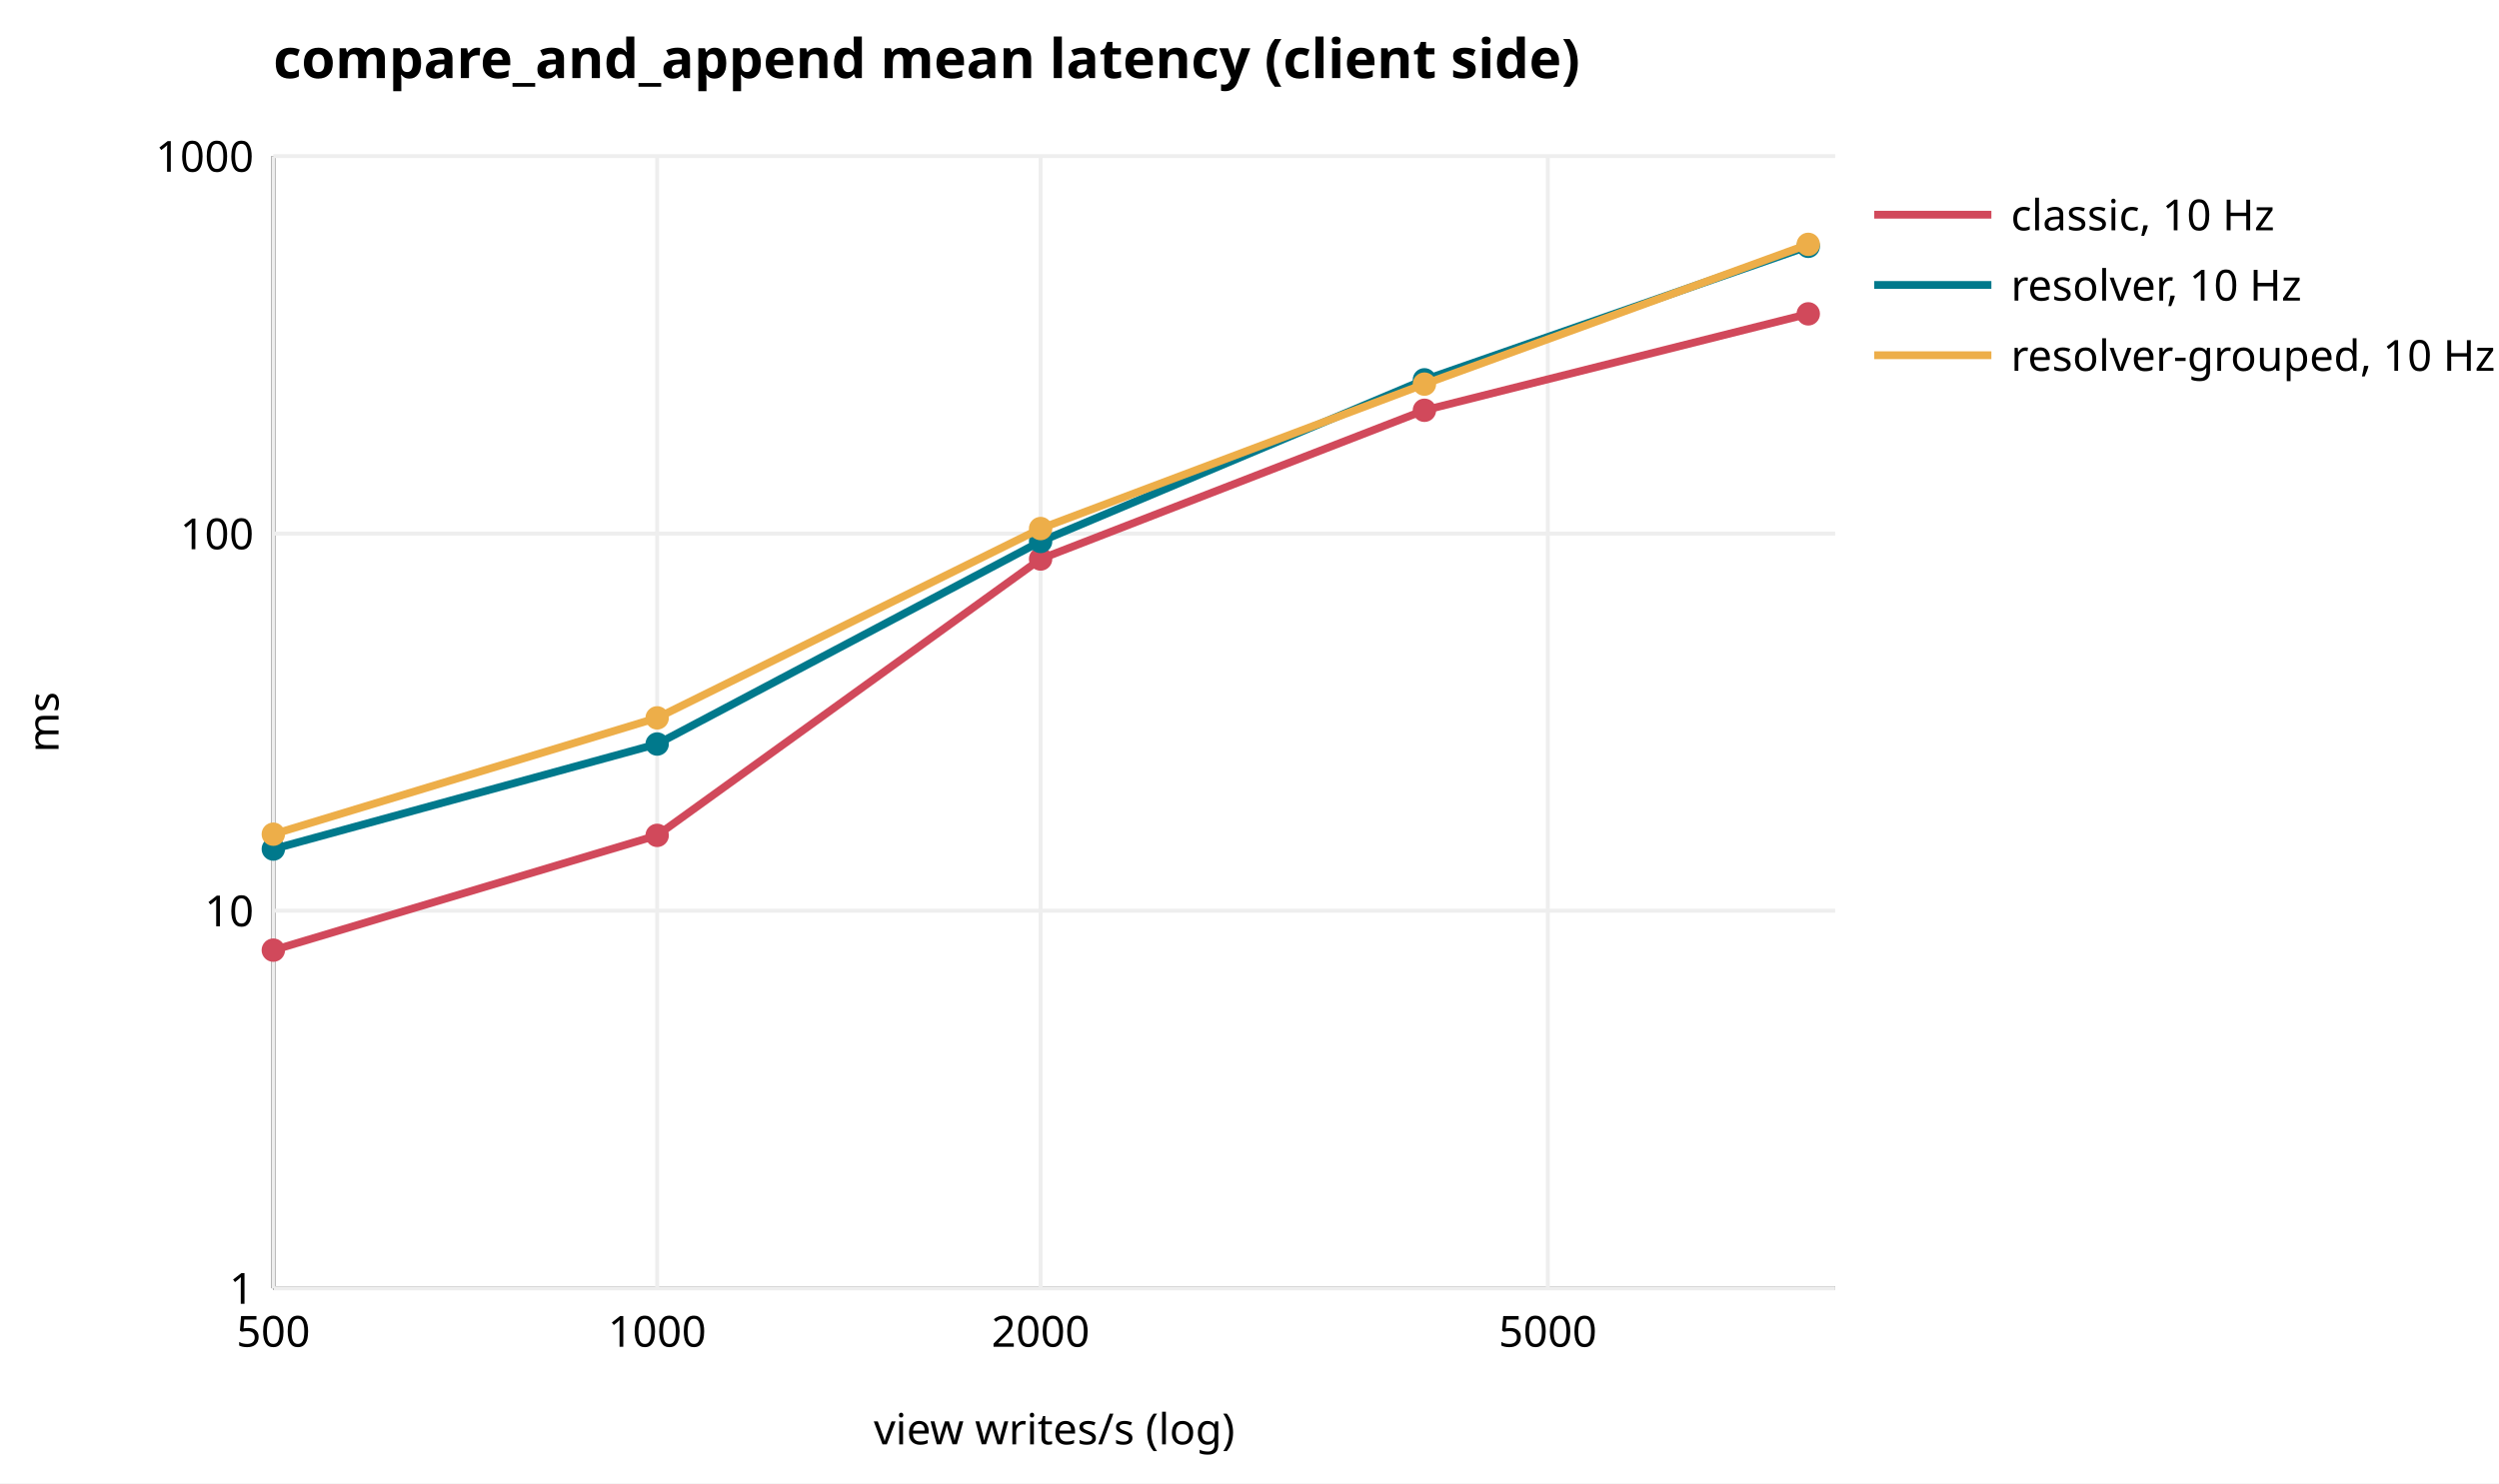
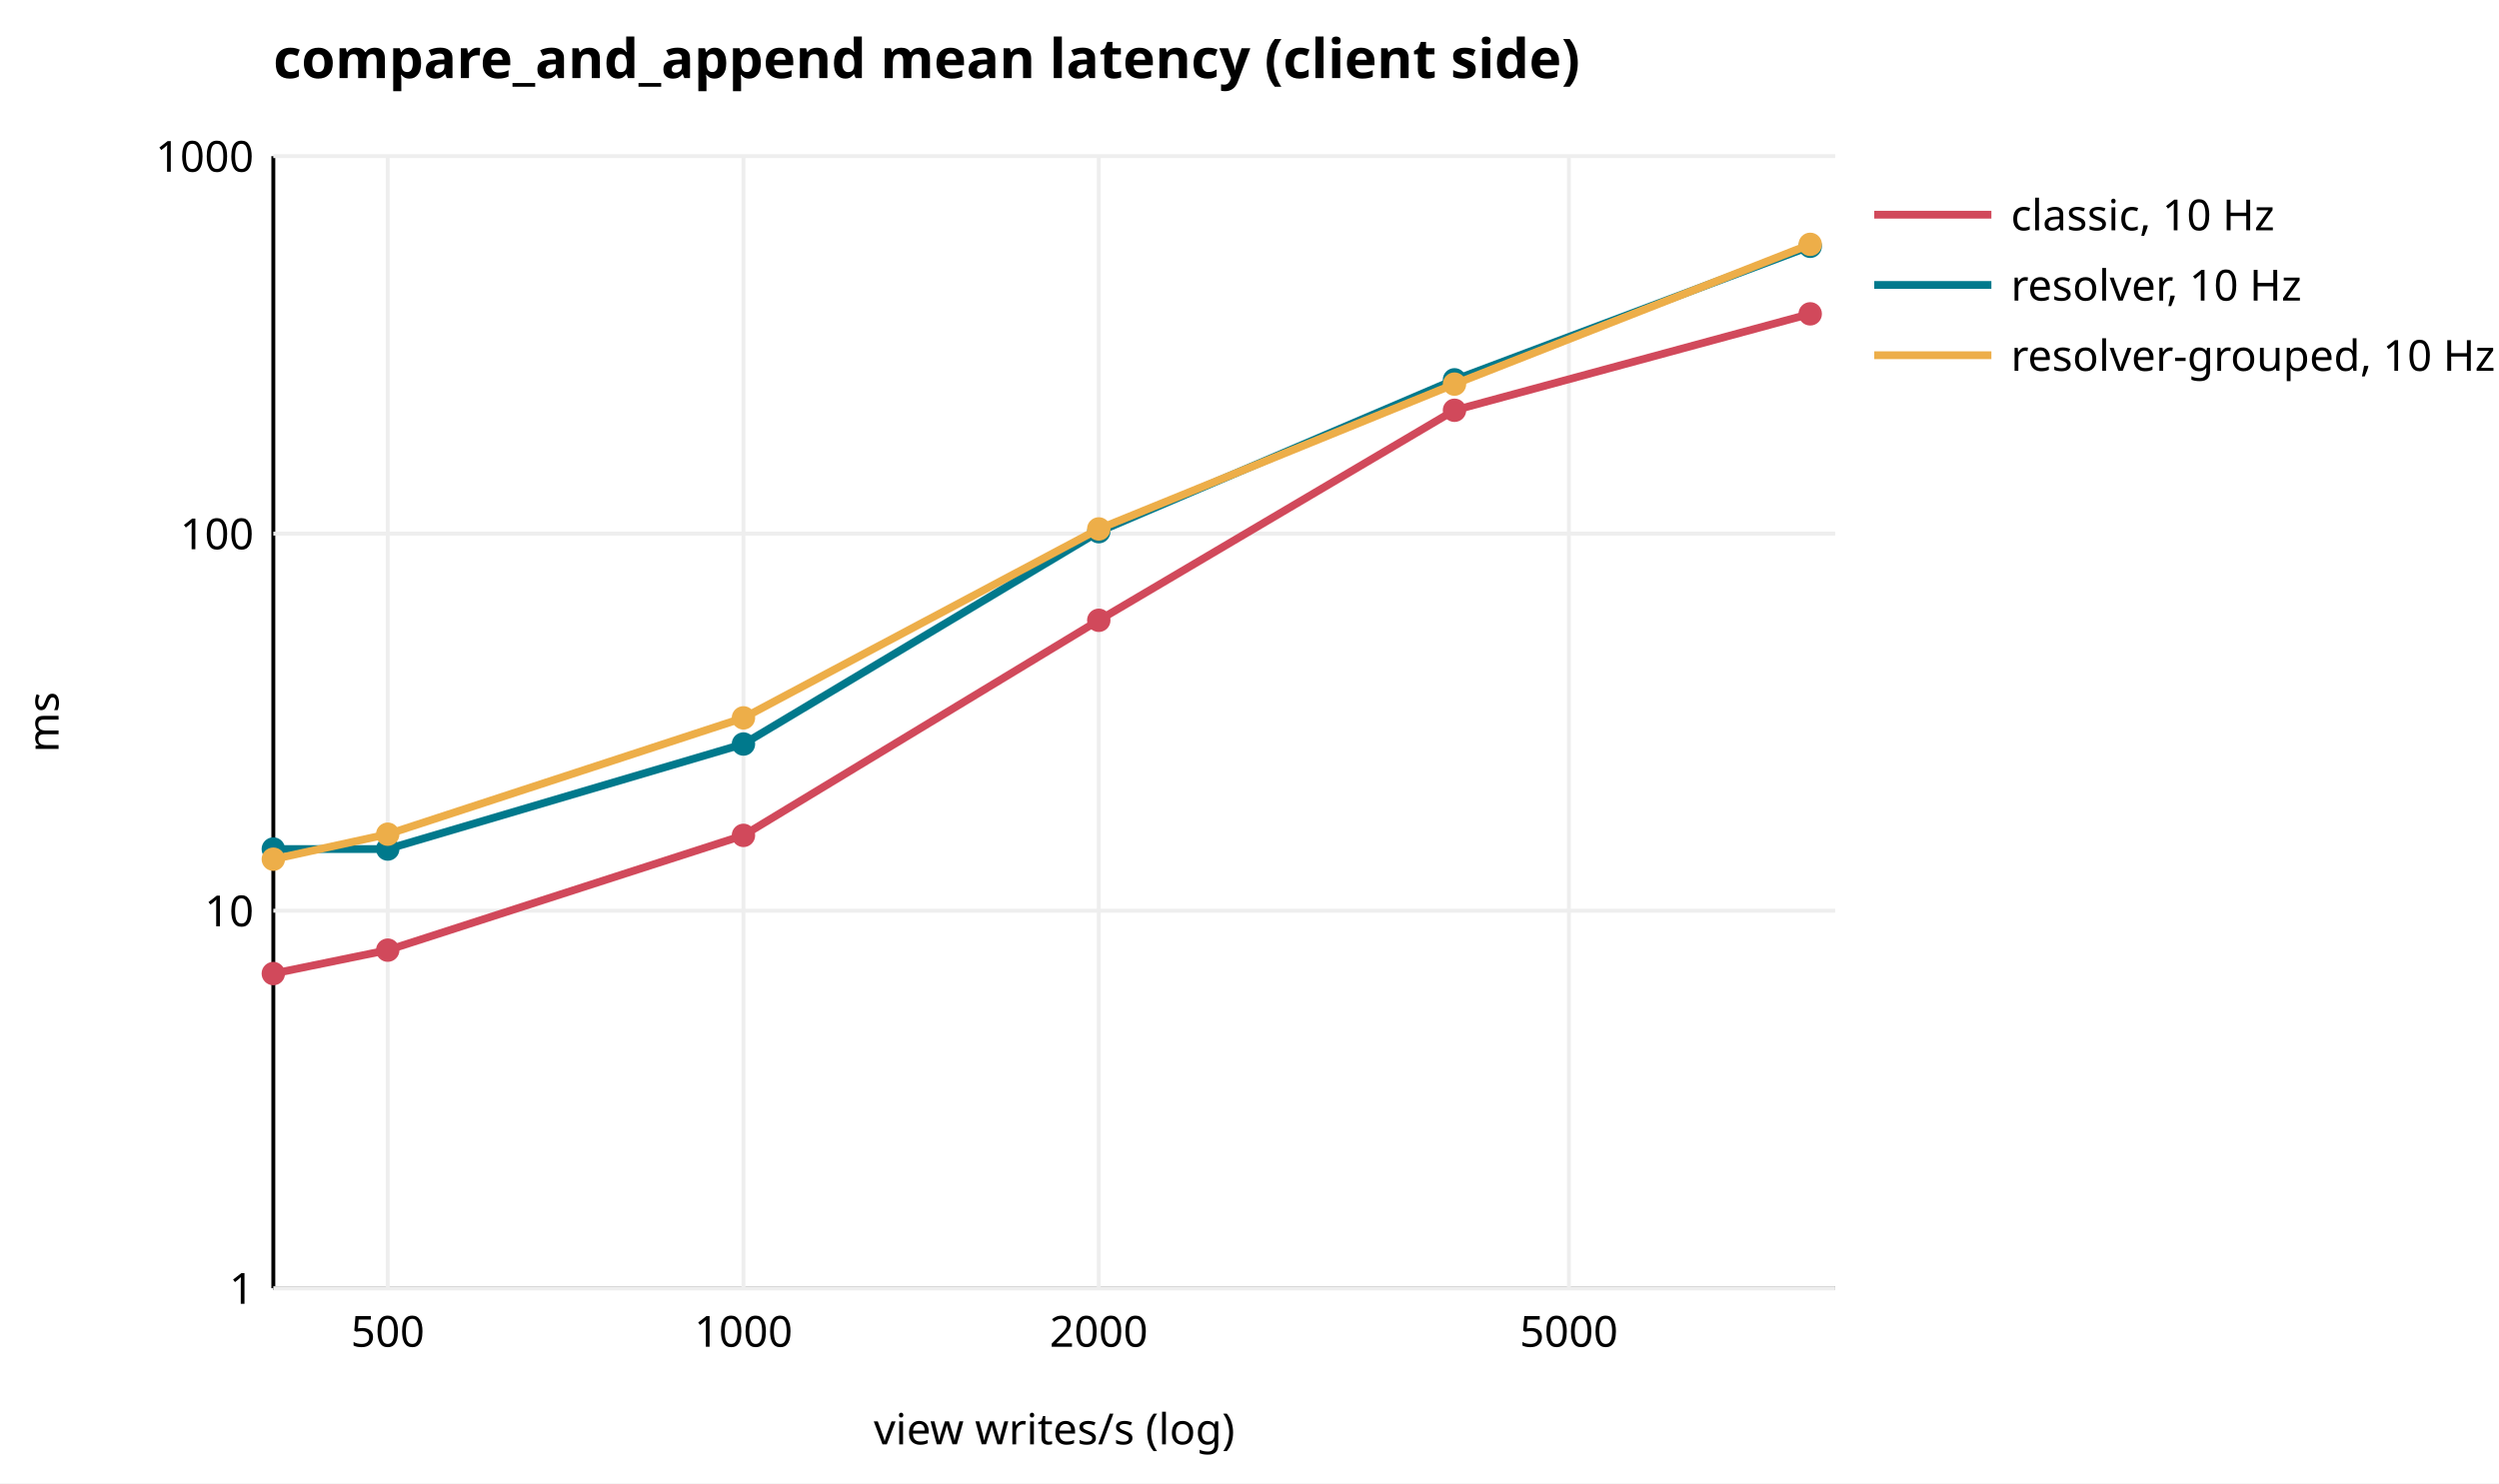
<svg xmlns="http://www.w3.org/2000/svg" width="640" height="380" font-family="sans-serif" font-size="11">
  <rect width="640" height="380" fill="white" />
  <text x="70" y="20" font-size="14" font-weight="bold">compare_and_append mean latency (client side)</text>
  <line x1="70" y1="330" x2="470" y2="330" stroke="black" />
  <line x1="70" y1="40" x2="70" y2="330" stroke="black" />
  <text x="270.0" y="370" text-anchor="middle">view writes/s (log)</text>
  <text x="15" y="185.0" transform="rotate(-90 15 185.0)" text-anchor="middle">ms</text>
-   <line x1="70.0" y1="330" x2="70.0" y2="40" stroke="#eee" />
-   <text x="70.0" y="345" text-anchor="middle">500</text>
-   <line x1="168.3" y1="330" x2="168.3" y2="40" stroke="#eee" />
-   <text x="168.3" y="345" text-anchor="middle">1000</text>
-   <line x1="266.5" y1="330" x2="266.5" y2="40" stroke="#eee" />
-   <text x="266.5" y="345" text-anchor="middle">2000</text>
-   <line x1="396.4" y1="330" x2="396.4" y2="40" stroke="#eee" />
-   <text x="396.4" y="345" text-anchor="middle">5000</text>
+   <line x1="99.3" y1="330" x2="99.3" y2="40" stroke="#eee" />
+   <text x="99.3" y="345" text-anchor="middle">500</text>
+   <line x1="190.4" y1="330" x2="190.4" y2="40" stroke="#eee" />
+   <text x="190.4" y="345" text-anchor="middle">1000</text>
+   <line x1="281.4" y1="330" x2="281.4" y2="40" stroke="#eee" />
+   <text x="281.4" y="345" text-anchor="middle">2000</text>
+   <line x1="401.8" y1="330" x2="401.8" y2="40" stroke="#eee" />
+   <text x="401.8" y="345" text-anchor="middle">5000</text>
  <line x1="70" y1="330.0" x2="470" y2="330.0" stroke="#eee" />
  <text x="65" y="334.0" text-anchor="end">1</text>
  <line x1="70" y1="233.3" x2="470" y2="233.3" stroke="#eee" />
  <text x="65" y="237.3" text-anchor="end">10</text>
  <line x1="70" y1="136.7" x2="470" y2="136.7" stroke="#eee" />
  <text x="65" y="140.7" text-anchor="end">100</text>
  <line x1="70" y1="40.0" x2="470" y2="40.0" stroke="#eee" />
  <text x="65" y="44.0" text-anchor="end">1000</text>
-   <path d="M70.0,243.4 L168.3,214.0 L266.5,143.2 L364.8,105.1 L463.1,80.4" fill="none" stroke="#d1495b" stroke-width="2" stroke-dasharray="" />
-   <circle cx="70.0" cy="243.4" r="3" fill="#d1495b" />
-   <circle cx="168.3" cy="214.0" r="3" fill="#d1495b" />
-   <circle cx="266.5" cy="143.2" r="3" fill="#d1495b" />
-   <circle cx="364.8" cy="105.1" r="3" fill="#d1495b" />
-   <circle cx="463.1" cy="80.4" r="3" fill="#d1495b" />
+   <path d="M70.0,249.4 L99.3,243.4 L190.4,214.0 L281.4,158.9 L372.5,105.1 L463.6,80.4" fill="none" stroke="#d1495b" stroke-width="2" stroke-dasharray="" />
+   <circle cx="70.0" cy="249.4" r="3" fill="#d1495b" />
+   <circle cx="99.3" cy="243.4" r="3" fill="#d1495b" />
+   <circle cx="190.4" cy="214.0" r="3" fill="#d1495b" />
+   <circle cx="281.4" cy="158.9" r="3" fill="#d1495b" />
+   <circle cx="372.5" cy="105.1" r="3" fill="#d1495b" />
+   <circle cx="463.6" cy="80.4" r="3" fill="#d1495b" />
  <line x1="480" y1="55" x2="510" y2="55" stroke="#d1495b" stroke-width="2" stroke-dasharray="" />
  <text x="515" y="59">classic, 10 Hz</text>
-   <path d="M70.0,217.5 L168.3,190.6 L266.5,138.7 L364.8,97.3 L463.1,63.1" fill="none" stroke="#00798c" stroke-width="2" stroke-dasharray="" />
+   <path d="M70.0,217.5 L99.3,217.5 L190.4,190.6 L281.4,136.2 L372.5,97.3 L463.6,63.1" fill="none" stroke="#00798c" stroke-width="2" stroke-dasharray="" />
  <circle cx="70.0" cy="217.5" r="3" fill="#00798c" />
-   <circle cx="168.3" cy="190.6" r="3" fill="#00798c" />
-   <circle cx="266.5" cy="138.7" r="3" fill="#00798c" />
-   <circle cx="364.8" cy="97.3" r="3" fill="#00798c" />
-   <circle cx="463.1" cy="63.1" r="3" fill="#00798c" />
+   <circle cx="99.3" cy="217.5" r="3" fill="#00798c" />
+   <circle cx="190.4" cy="190.6" r="3" fill="#00798c" />
+   <circle cx="281.4" cy="136.2" r="3" fill="#00798c" />
+   <circle cx="372.5" cy="97.3" r="3" fill="#00798c" />
+   <circle cx="463.6" cy="63.1" r="3" fill="#00798c" />
  <line x1="480" y1="73" x2="510" y2="73" stroke="#00798c" stroke-width="2" stroke-dasharray="" />
  <text x="515" y="77">resolver, 10 Hz</text>
-   <path d="M70.0,213.7 L168.3,183.9 L266.5,135.4 L364.8,98.4 L463.1,62.6" fill="none" stroke="#edae49" stroke-width="2" stroke-dasharray="" />
-   <circle cx="70.0" cy="213.7" r="3" fill="#edae49" />
-   <circle cx="168.3" cy="183.9" r="3" fill="#edae49" />
-   <circle cx="266.5" cy="135.4" r="3" fill="#edae49" />
-   <circle cx="364.8" cy="98.4" r="3" fill="#edae49" />
-   <circle cx="463.1" cy="62.6" r="3" fill="#edae49" />
+   <path d="M70.0,220.1 L99.3,213.7 L190.4,183.9 L281.4,135.5 L372.5,98.4 L463.6,62.6" fill="none" stroke="#edae49" stroke-width="2" stroke-dasharray="" />
+   <circle cx="70.0" cy="220.1" r="3" fill="#edae49" />
+   <circle cx="99.3" cy="213.7" r="3" fill="#edae49" />
+   <circle cx="190.4" cy="183.9" r="3" fill="#edae49" />
+   <circle cx="281.4" cy="135.5" r="3" fill="#edae49" />
+   <circle cx="372.5" cy="98.4" r="3" fill="#edae49" />
+   <circle cx="463.6" cy="62.6" r="3" fill="#edae49" />
  <line x1="480" y1="91" x2="510" y2="91" stroke="#edae49" stroke-width="2" stroke-dasharray="" />
  <text x="515" y="95">resolver-grouped, 10 Hz</text>
</svg>
